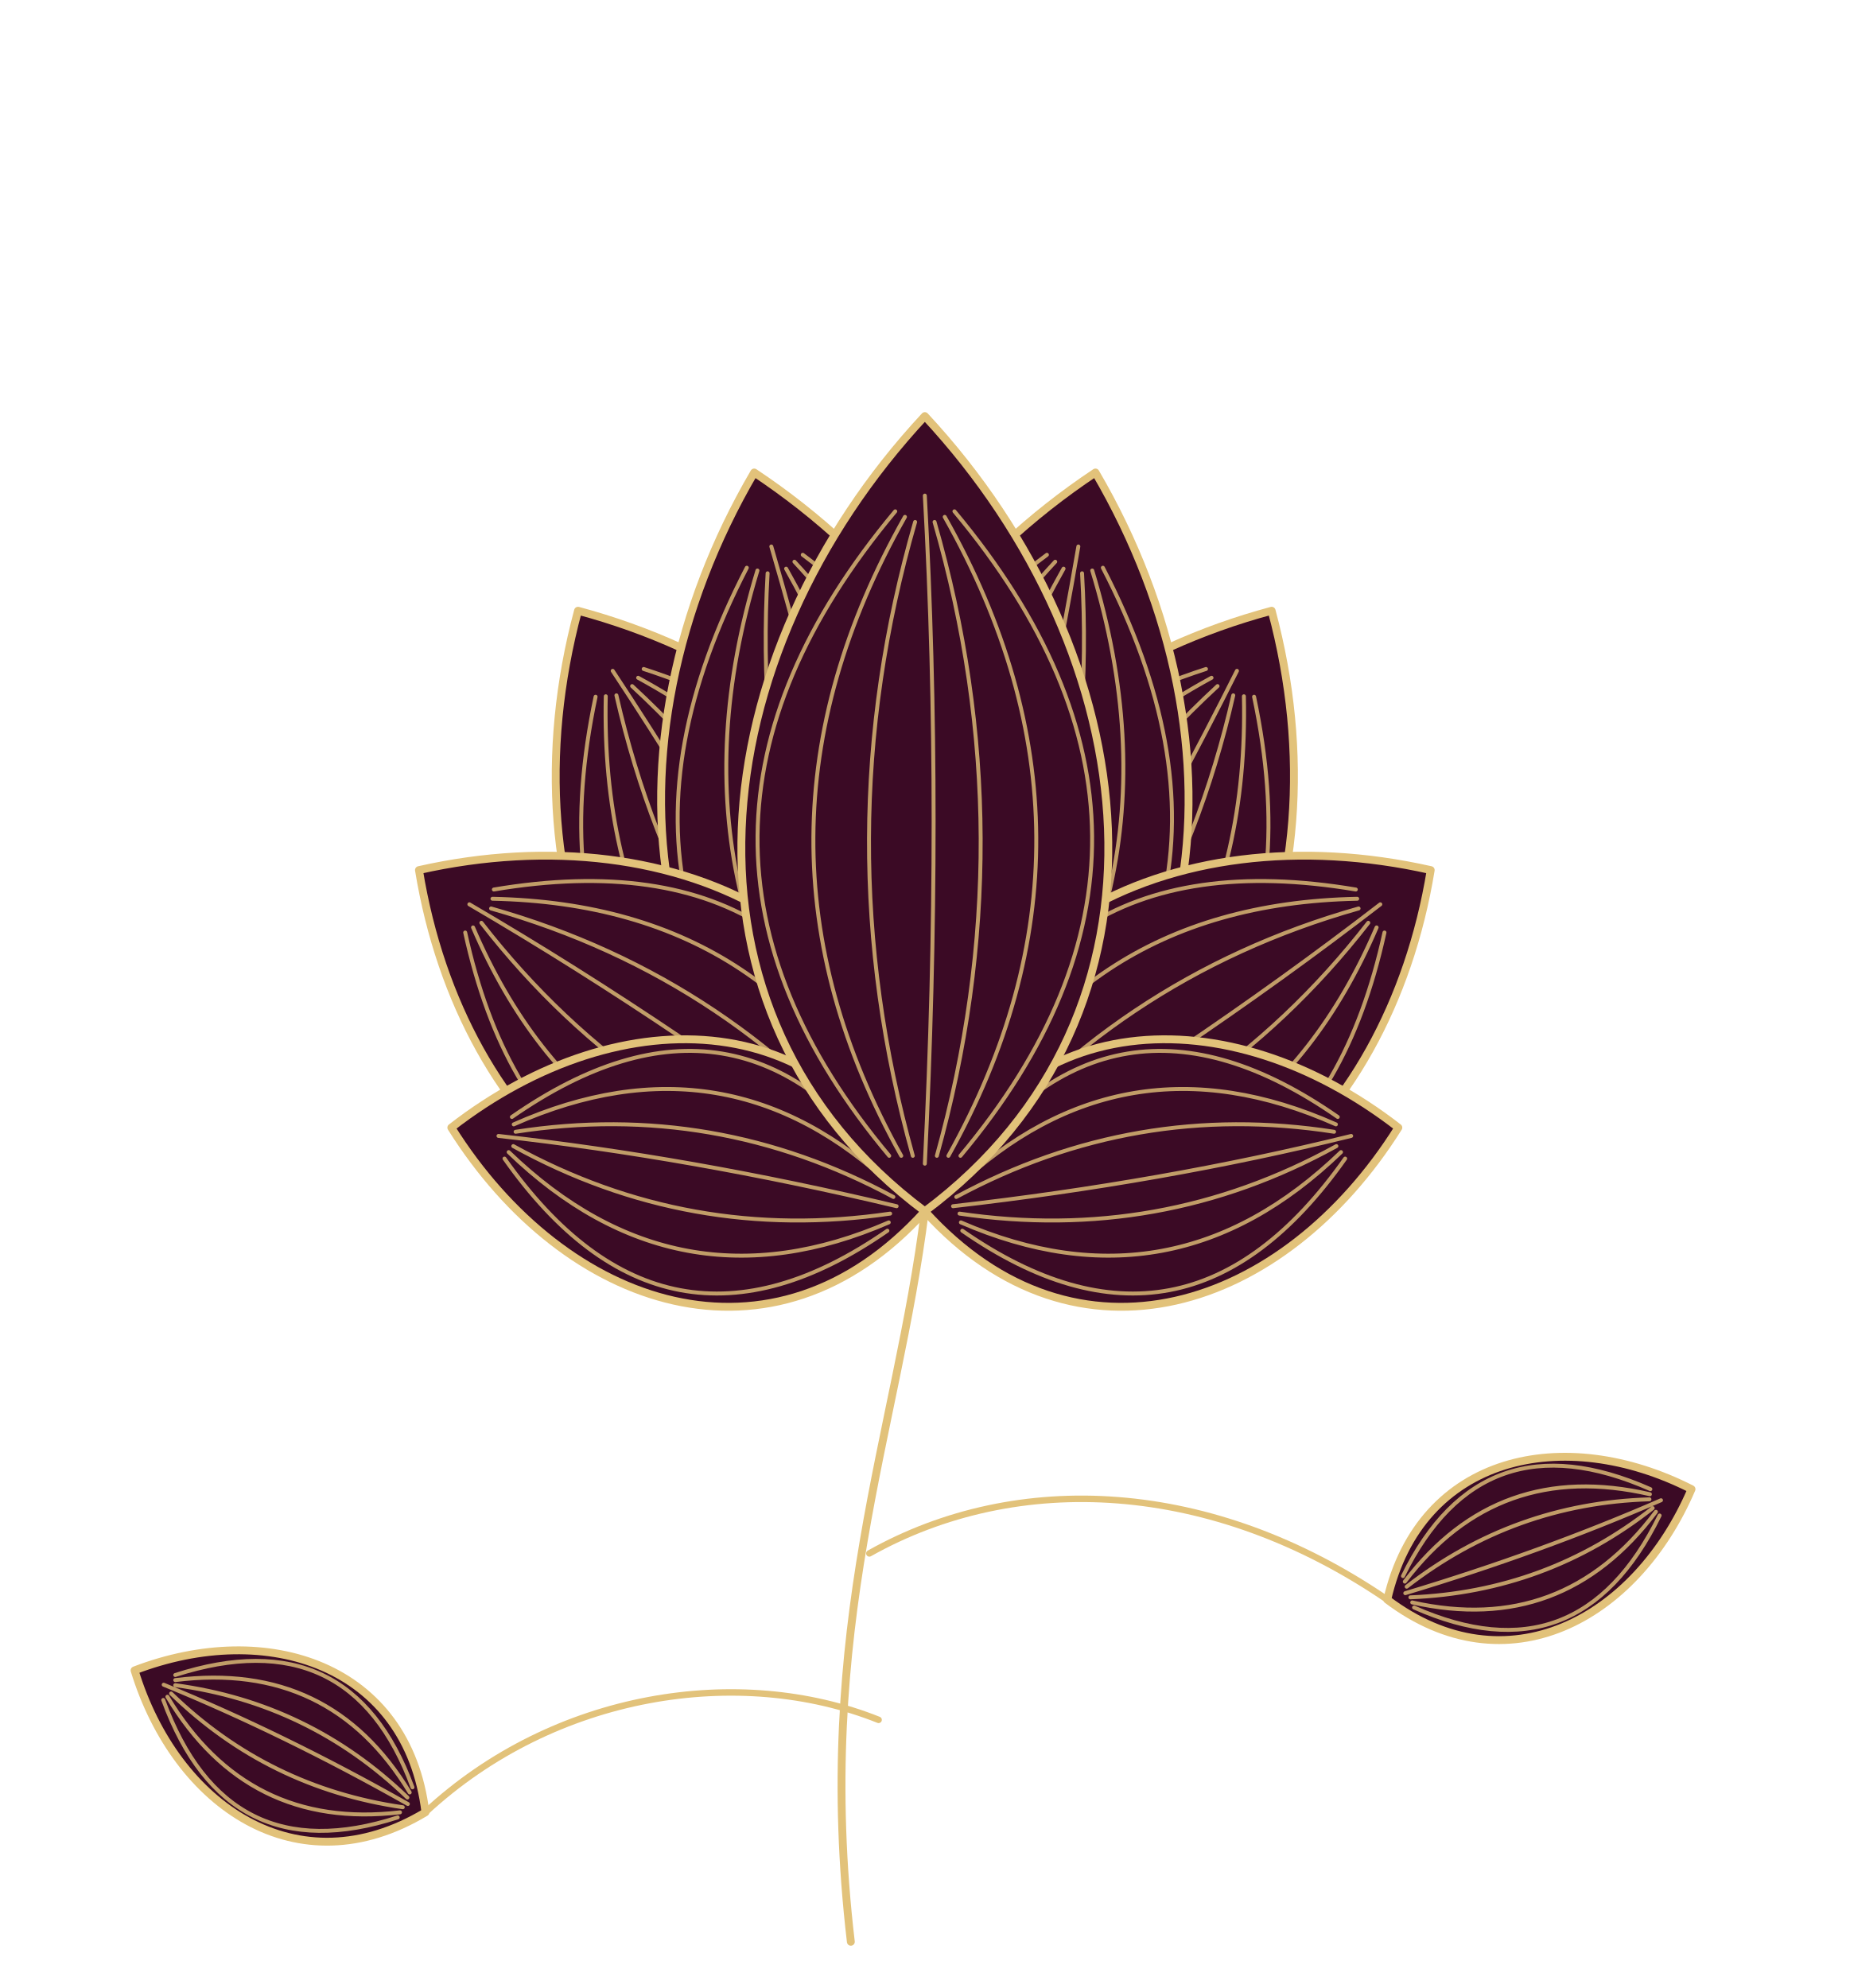
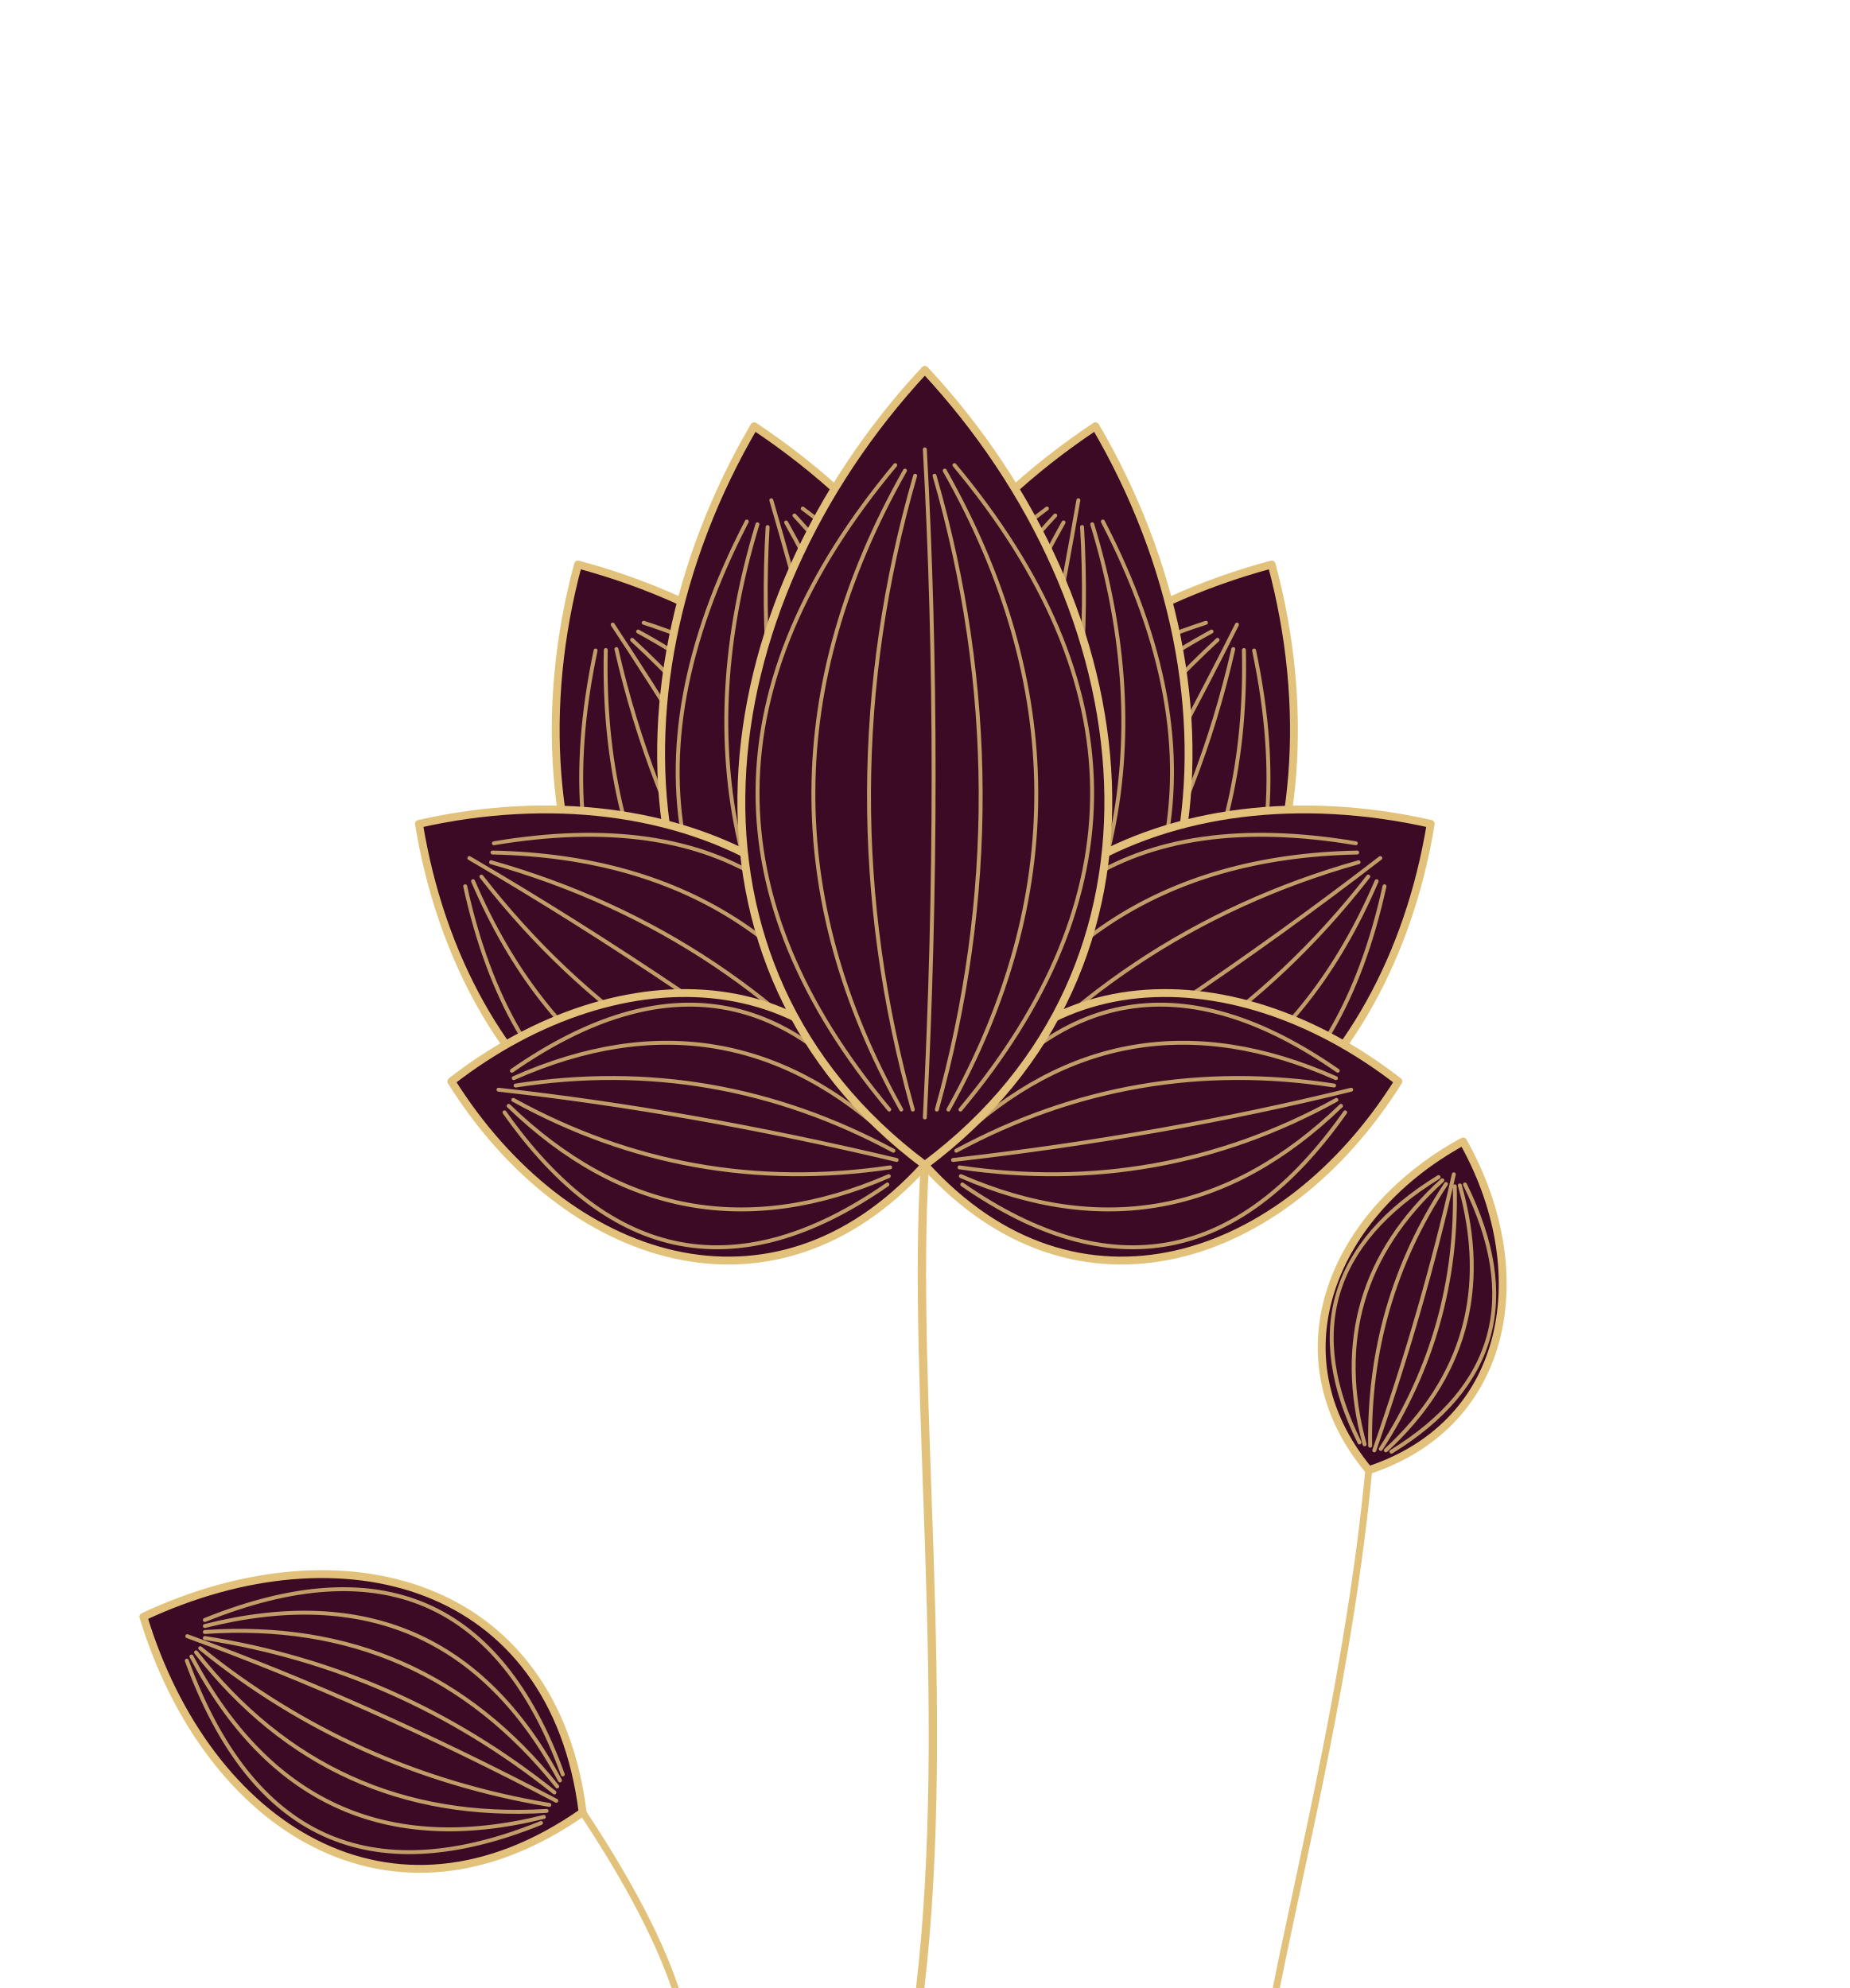
<svg xmlns="http://www.w3.org/2000/svg" width="400" height="430" viewBox="0 0 400 430" fill="none" stroke-linecap="round" stroke-linejoin="round" aria-hidden="true">
-   <path d="M200 262 C194 310 176 352 184 420" fill="none" stroke="#E2C27A" stroke-width="1.7" />
-   <path d="M188 336 C220 318 262 320 300 346" fill="none" stroke="#E2C27A" stroke-width="1.4" />
-   <path d="M300 346 C325.7 365.4 353.7 350.4 365.8 322.1 C338.3 308.1 307.2 314.6 300 346Z" fill="#3B0A25" stroke="#E2C27A" stroke-width="1.7" />
-   <path d="M303.9 344.6 Q333.5 335.7 359.2 324.5 M305 345.5 Q334.4 344.3 357.4 326.2 M304.2 343.2 Q327.4 325.2 356.7 324.3 M305.4 346.6 Q337.9 353.9 358.1 327 M303.8 342.1 Q323.9 315.6 356.8 323.2 M305.8 347.7 Q341.4 363.5 358.9 327.8 M303.4 340.9 Q320.5 306 356.9 322.1" fill="none" stroke="#E2C27A" stroke-width=".85" stroke-opacity=".8" />
-   <path d="M190 372 C160 360 120 366 92 392" fill="none" stroke="#E2C27A" stroke-width="1.4" />
-   <path d="M92 392 C88.1 360.1 57.8 350.3 29.1 361.3 C38.1 390.7 64.4 408.6 92 392Z" fill="#3B0A25" stroke="#E2C27A" stroke-width="1.7" />
-   <path d="M88.2 390.2 Q61.3 375 35.4 364.4 M88.1 388.8 Q66.9 368.4 37.9 364.5 M87.1 390.9 Q58 386.7 37 366.3 M88.6 387.7 Q71.4 359.2 37.9 363.4 M86.5 392 Q53.5 395.9 36.2 367 M89.2 386.6 Q75.8 350.1 37.9 362.3 M86 393.1 Q49 405.1 35.3 367.7" fill="none" stroke="#E2C27A" stroke-width=".85" stroke-opacity=".8" />
-   <path d="M200 262 C228 202.5 186.5 148.6 125 132.1 C108.5 193.6 134.5 256.5 200 262Z" fill="#3B0A25" stroke="#E2C27A" stroke-width="1.7" />
-   <path d="M195.5 254.2 Q165.6 195.2 132.5 145.1 M196.8 251.7 Q182.4 190.7 136.7 148.4 M192.7 254.1 Q147.1 211.1 133.3 150.4 M198.9 250.5 Q200.1 180.5 138 146.6 M190.6 255.3 Q129.4 221.3 131 150.6 M201 249.3 Q217.8 170.3 139.2 144.7 M188.5 256.5 Q111.7 231.5 128.8 150.7" fill="none" stroke="#E2C27A" stroke-width=".85" stroke-opacity=".8" />
-   <path d="M200 262 C265.5 256.5 291.5 193.6 275 132.1 C213.5 148.6 172 202.5 200 262Z" fill="#3B0A25" stroke="#E2C27A" stroke-width="1.7" />
-   <path d="M204.5 254.2 Q240.6 198.8 267.5 145.1 M207.3 254.1 Q252.9 211.1 266.7 150.4 M203.2 251.7 Q217.6 190.7 263.3 148.4 M209.4 255.3 Q270.6 221.3 269 150.6 M201.1 250.5 Q199.9 180.5 262 146.6 M211.5 256.5 Q288.3 231.5 271.2 150.7 M199 249.3 Q182.2 170.3 260.8 144.7" fill="none" stroke="#E2C27A" stroke-width=".85" stroke-opacity=".8" />
-   <path d="M200 262 C245.1 209.5 219.5 139.7 163.1 102.2 C128.9 160.6 136.4 234.6 200 262Z" fill="#3B0A25" stroke="#E2C27A" stroke-width="1.7" />
-   <path d="M197.8 252.4 Q185.2 181.3 166.8 118.2 M199.8 250.3 Q203.2 182.2 170 123 M195 251.4 Q162.1 191.6 166 124 M202.3 249.7 Q223.7 177.4 171.8 121.5 M192.6 251.9 Q141.6 196.4 163.8 123.4 M204.7 249.1 Q244.3 172.7 173.6 120 M190.2 252.5 Q121 201.1 161.5 122.8" fill="none" stroke="#E2C27A" stroke-width=".85" stroke-opacity=".8" />
-   <path d="M200 262 C263.6 234.6 271.1 160.6 236.9 102.2 C180.5 139.7 154.9 209.5 200 262Z" fill="#3B0A25" stroke="#E2C27A" stroke-width="1.7" />
-   <path d="M202.2 252.4 Q222.1 182.9 233.2 118.2 M205 251.4 Q237.9 191.6 234 124 M200.2 250.3 Q196.8 182.2 230 123 M207.4 251.9 Q258.4 196.4 236.2 123.4 M197.7 249.7 Q176.3 177.4 228.2 121.5 M209.8 252.5 Q279 201.1 238.5 122.8 M195.3 249.1 Q155.7 172.7 226.4 120" fill="none" stroke="#E2C27A" stroke-width=".85" stroke-opacity=".8" />
-   <path d="M200 262 C200.8 201.8 146.9 175.5 90.6 188.2 C99.9 245.2 144.5 285.3 200 262Z" fill="#3B0A25" stroke="#E2C27A" stroke-width="1.7" />
-   <path d="M193.4 257.6 Q147.2 222.3 101.5 195.6 M193.6 255 Q159.2 211.5 106.2 196.5 M191.1 258.7 Q137.9 243.1 104.1 199.6 M194.8 253.1 Q169.9 195.7 106.5 194.4 M189.8 260.5 Q127.3 258.9 102.3 200.6 M196.1 251.3 Q180.5 180 106.8 192.4 M188.6 262.4 Q116.6 274.7 100.6 201.7" fill="none" stroke="#E2C27A" stroke-width=".85" stroke-opacity=".8" />
-   <path d="M200 262 C255.5 285.3 300.1 245.2 309.4 188.2 C253.1 175.5 199.2 201.8 200 262Z" fill="#3B0A25" stroke="#E2C27A" stroke-width="1.7" />
-   <path d="M206.6 257.6 Q256.6 227.9 298.5 195.6 M208.9 258.7 Q262.1 243.1 295.9 199.6 M206.4 255 Q240.8 211.5 293.8 196.5 M210.2 260.5 Q272.7 258.9 297.7 200.6 M205.2 253.1 Q230.1 195.7 293.5 194.4 M211.4 262.4 Q283.4 274.7 299.4 201.7 M203.9 251.3 Q219.5 180 293.2 192.4" fill="none" stroke="#E2C27A" stroke-width=".85" stroke-opacity=".8" />
-   <path d="M200 262 C181.6 216.7 134.3 215.4 97.6 243.9 C122.3 283.3 167.2 298.3 200 262Z" fill="#3B0A25" stroke="#E2C27A" stroke-width="1.7" />
-   <path d="M193.9 260.9 Q149.3 250.3 107.8 245.7 M193.2 258.9 Q154.6 238.1 111.5 244.8 M192.5 262.5 Q149.1 268.9 111 247.9 M193.5 257.1 Q157.3 222.7 111.1 243.2 M192.2 264.4 Q146.4 284.3 110 249.2 M193.8 255.3 Q160 207.3 110.7 241.6 M191.9 266.2 Q143.7 299.7 109.1 250.6" fill="none" stroke="#E2C27A" stroke-width=".85" stroke-opacity=".8" />
-   <path d="M200 262 C232.8 298.3 277.7 283.3 302.4 243.9 C265.7 215.4 218.4 216.7 200 262Z" fill="#3B0A25" stroke="#E2C27A" stroke-width="1.7" />
-   <path d="M206.1 260.9 Q251.7 255.7 292.2 245.7 M207.5 262.5 Q250.9 268.9 289 247.9 M206.8 258.9 Q245.4 238.1 288.5 244.8 M207.8 264.4 Q253.6 284.3 290 249.2 M206.5 257.1 Q242.7 222.7 288.9 243.2 M208.1 266.2 Q256.3 299.7 290.9 250.6 M206.2 255.3 Q240 207.3 289.3 241.6" fill="none" stroke="#E2C27A" stroke-width=".85" stroke-opacity=".8" />
-   <path d="M200 262 C257.6 219 248 141.6 200 90 C152 141.6 142.4 219 200 262Z" fill="#3B0A25" stroke="#E2C27A" stroke-width="1.7" />
-   <path d="M200 251.7 Q203.8 176 200 107.2 M202.6 250 Q221.8 181.2 202.1 112.9 M197.4 250 Q178.2 181.2 197.9 112.9 M205.1 250 Q243.5 181.2 204.3 111.8 M194.9 250 Q156.5 181.2 195.7 111.8 M207.7 250 Q265.3 181.2 206.4 110.6 M192.3 250 Q134.7 181.2 193.6 110.6" fill="none" stroke="#E2C27A" stroke-width=".85" stroke-opacity=".8" />
+   <path d="M200 252 C197 300 206 370 199 430" fill="none" stroke="#E2C27A" stroke-width="1.8" />
+   <path d="M296 318 C292 360 282 400 276 430" fill="none" stroke="#E2C27A" stroke-width="1.5" />
+   <path d="M126 392 C134 404 142 418 146 430" fill="none" stroke="#E2C27A" stroke-width="1.5" />
+   <path d="M126 392 C119.8 342 74.1 329.5 31 349.7 C44.9 395.3 84.7 420.9 126 392Z" fill="#3B0A25" stroke="#E2C27A" stroke-width="1.7" />
+   <path d="M120.3 389.5 Q79.7 368.2 40.5 353.9 M119.9 387.7 Q86.3 360.9 44.3 354.3 M118.8 390.4 Q76.4 383.3 43.3 356.5 M120.5 386.4 Q91.3 349.8 44.3 353 M118.2 391.7 Q71.4 394.5 42.4 357.4 M121.1 385.1 Q96.3 338.6 44.3 351.7 M117.6 393 Q66.4 405.7 41.4 358.3 M121.7 383.8 Q101.3 327.4 44.3 350.4 M117 394.3 Q61.4 416.8 40.4 359.2" fill="none" stroke="#E2C27A" stroke-width=".85" stroke-opacity=".8" />
+   <path d="M296 318 C327.1 307.7 331.9 274.4 316.4 246.9 C288.6 262 275.1 292.8 296 318Z" fill="#3B0A25" stroke="#E2C27A" stroke-width="1.7" />
+   <path d="M297.2 313.7 Q307.9 282.9 314.4 254 M298.6 313.4 Q315.4 287.4 314.6 256.6 M296.3 312.7 Q295.8 281.8 312.7 256.1 M299.7 313.7 Q325.2 290.2 315.7 256.4 M295.1 312.4 Q286 278.9 311.9 255.3 M300.9 314 Q335 293 316.8 256.2 M294 312 Q276.2 276.1 311.1 254.6" fill="none" stroke="#E2C27A" stroke-width=".85" stroke-opacity=".8" />
+   <path d="M200 252 C228 192.5 186.5 138.6 125 122.1 C108.5 183.6 134.5 246.5 200 252Z" fill="#3B0A25" stroke="#E2C27A" stroke-width="1.7" />
+   <path d="M195.5 244.2 Q165.6 185.2 132.5 135.1 M196.8 241.7 Q182.4 180.7 136.7 138.4 M192.7 244.1 Q147.1 201.1 133.3 140.4 M198.9 240.5 Q200.1 170.5 138 136.6 M190.6 245.3 Q129.4 211.3 131 140.6 M201 239.3 Q217.8 160.3 139.2 134.7 M188.5 246.5 Q111.7 221.5 128.8 140.7" fill="none" stroke="#E2C27A" stroke-width=".85" stroke-opacity=".8" />
+   <path d="M200 252 C265.5 246.5 291.5 183.6 275 122.1 C213.5 138.6 172 192.5 200 252Z" fill="#3B0A25" stroke="#E2C27A" stroke-width="1.7" />
+   <path d="M204.5 244.2 Q240.6 188.8 267.5 135.1 M207.3 244.1 Q252.9 201.1 266.7 140.4 M203.2 241.7 Q217.6 180.7 263.3 138.4 M209.4 245.3 Q270.6 211.3 269 140.6 M201.1 240.5 Q199.9 170.5 262 136.6 M211.5 246.5 Q288.3 221.5 271.2 140.7 M199 239.3 Q182.2 160.3 260.8 134.7" fill="none" stroke="#E2C27A" stroke-width=".85" stroke-opacity=".8" />
+   <path d="M200 252 C245.1 199.5 219.5 129.7 163.1 92.2 C128.9 150.6 136.4 224.6 200 252Z" fill="#3B0A25" stroke="#E2C27A" stroke-width="1.7" />
+   <path d="M197.8 242.4 Q185.2 171.3 166.8 108.2 M199.8 240.3 Q203.2 172.2 170 113 M195 241.4 Q162.1 181.6 166 114 M202.3 239.7 Q223.7 167.4 171.8 111.5 M192.6 241.9 Q141.6 186.4 163.8 113.4 M204.7 239.1 Q244.3 162.7 173.6 110 M190.2 242.5 Q121 191.1 161.5 112.8" fill="none" stroke="#E2C27A" stroke-width=".85" stroke-opacity=".8" />
+   <path d="M200 252 C263.6 224.6 271.1 150.6 236.9 92.2 C180.5 129.7 154.9 199.5 200 252Z" fill="#3B0A25" stroke="#E2C27A" stroke-width="1.7" />
+   <path d="M202.2 242.4 Q222.1 172.9 233.2 108.2 M205 241.4 Q237.9 181.6 234 114 M200.2 240.3 Q196.8 172.2 230 113 M207.4 241.9 Q258.4 186.4 236.2 113.4 M197.7 239.7 Q176.3 167.4 228.2 111.5 M209.8 242.5 Q279 191.1 238.5 112.8 M195.3 239.1 Q155.7 162.7 226.4 110" fill="none" stroke="#E2C27A" stroke-width=".85" stroke-opacity=".8" />
+   <path d="M200 252 C200.8 191.8 146.9 165.5 90.6 178.2 C99.9 235.2 144.5 275.3 200 252Z" fill="#3B0A25" stroke="#E2C27A" stroke-width="1.7" />
+   <path d="M193.4 247.6 Q147.2 212.3 101.5 185.6 M193.6 245 Q159.2 201.5 106.2 186.5 M191.1 248.7 Q137.9 233.1 104.1 189.6 M194.8 243.1 Q169.9 185.7 106.5 184.4 M189.8 250.5 Q127.3 248.9 102.3 190.6 M196.1 241.3 Q180.5 170 106.8 182.4 M188.6 252.4 Q116.6 264.7 100.6 191.7" fill="none" stroke="#E2C27A" stroke-width=".85" stroke-opacity=".8" />
+   <path d="M200 252 C255.5 275.3 300.1 235.2 309.4 178.2 C253.1 165.5 199.2 191.8 200 252Z" fill="#3B0A25" stroke="#E2C27A" stroke-width="1.7" />
+   <path d="M206.6 247.6 Q256.6 217.9 298.5 185.6 M208.9 248.7 Q262.1 233.1 295.9 189.6 M206.4 245 Q240.8 201.5 293.8 186.5 M210.2 250.5 Q272.7 248.9 297.7 190.6 M205.2 243.1 Q230.1 185.7 293.5 184.4 M211.4 252.4 Q283.4 264.7 299.4 191.7 M203.9 241.3 Q219.5 170 293.2 182.4" fill="none" stroke="#E2C27A" stroke-width=".85" stroke-opacity=".8" />
+   <path d="M200 252 C181.6 206.7 134.3 205.4 97.6 233.9 C122.3 273.3 167.2 288.3 200 252Z" fill="#3B0A25" stroke="#E2C27A" stroke-width="1.7" />
+   <path d="M193.9 250.9 Q149.3 240.3 107.8 235.7 M193.2 248.9 Q154.6 228.1 111.5 234.8 M192.5 252.5 Q149.1 258.9 111 237.9 M193.5 247.1 Q157.3 212.7 111.1 233.2 M192.2 254.4 Q146.4 274.3 110 239.2 M193.8 245.3 Q160 197.3 110.7 231.6 M191.9 256.2 Q143.7 289.7 109.1 240.6" fill="none" stroke="#E2C27A" stroke-width=".85" stroke-opacity=".8" />
+   <path d="M200 252 C232.8 288.3 277.7 273.3 302.4 233.9 C265.7 205.4 218.4 206.7 200 252Z" fill="#3B0A25" stroke="#E2C27A" stroke-width="1.7" />
+   <path d="M206.1 250.9 Q251.7 245.7 292.2 235.7 M207.5 252.5 Q250.9 258.9 289 237.9 M206.8 248.9 Q245.4 228.1 288.5 234.8 M207.8 254.4 Q253.6 274.3 290 239.2 M206.5 247.1 Q242.7 212.7 288.9 233.2 M208.1 256.2 Q256.3 289.7 290.9 240.6 M206.2 245.3 Q240 197.3 289.3 231.6" fill="none" stroke="#E2C27A" stroke-width=".85" stroke-opacity=".8" />
+   <path d="M200 252 C257.6 209 248 131.6 200 80 C152 131.6 142.4 209 200 252Z" fill="#3B0A25" stroke="#E2C27A" stroke-width="1.7" />
+   <path d="M200 241.7 Q203.8 166 200 97.2 M202.6 240 Q221.8 171.2 202.1 102.9 M197.4 240 Q178.2 171.2 197.9 102.9 M205.1 240 Q243.5 171.2 204.3 101.8 M194.9 240 Q156.5 171.2 195.7 101.8 M207.7 240 Q265.3 171.2 206.4 100.6 M192.3 240 Q134.7 171.2 193.6 100.6" fill="none" stroke="#E2C27A" stroke-width=".85" stroke-opacity=".8" />
</svg>
